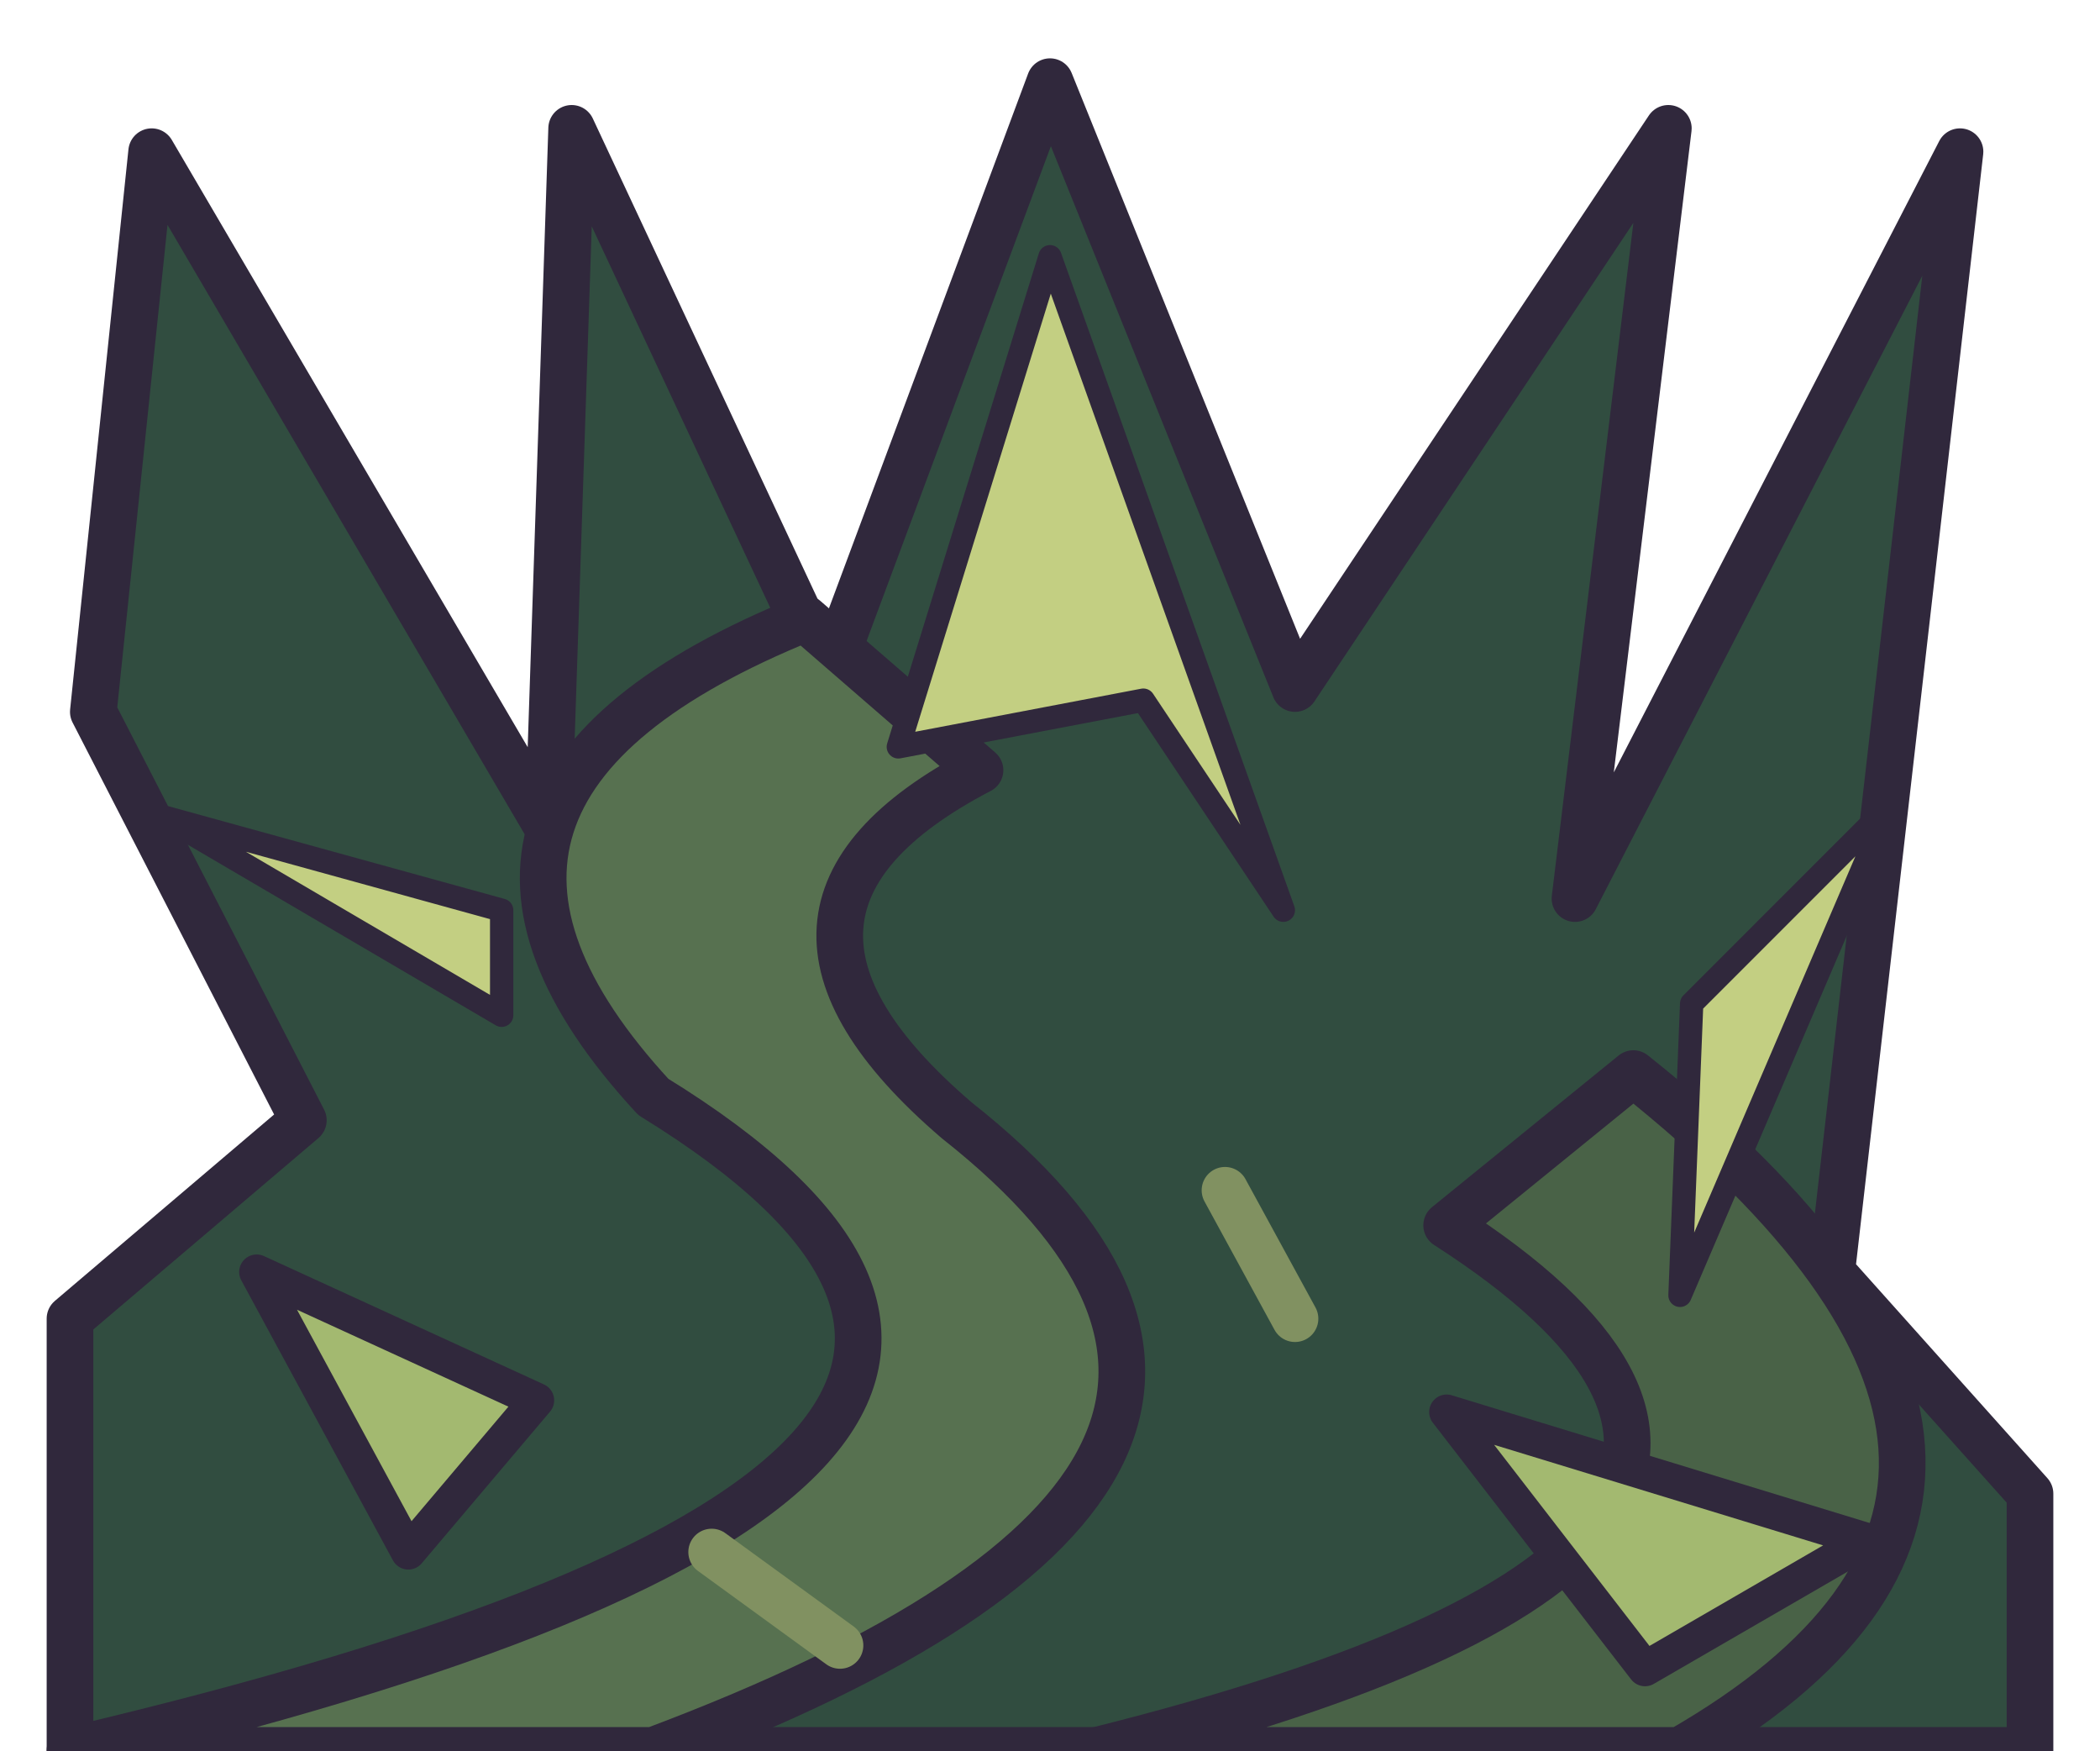
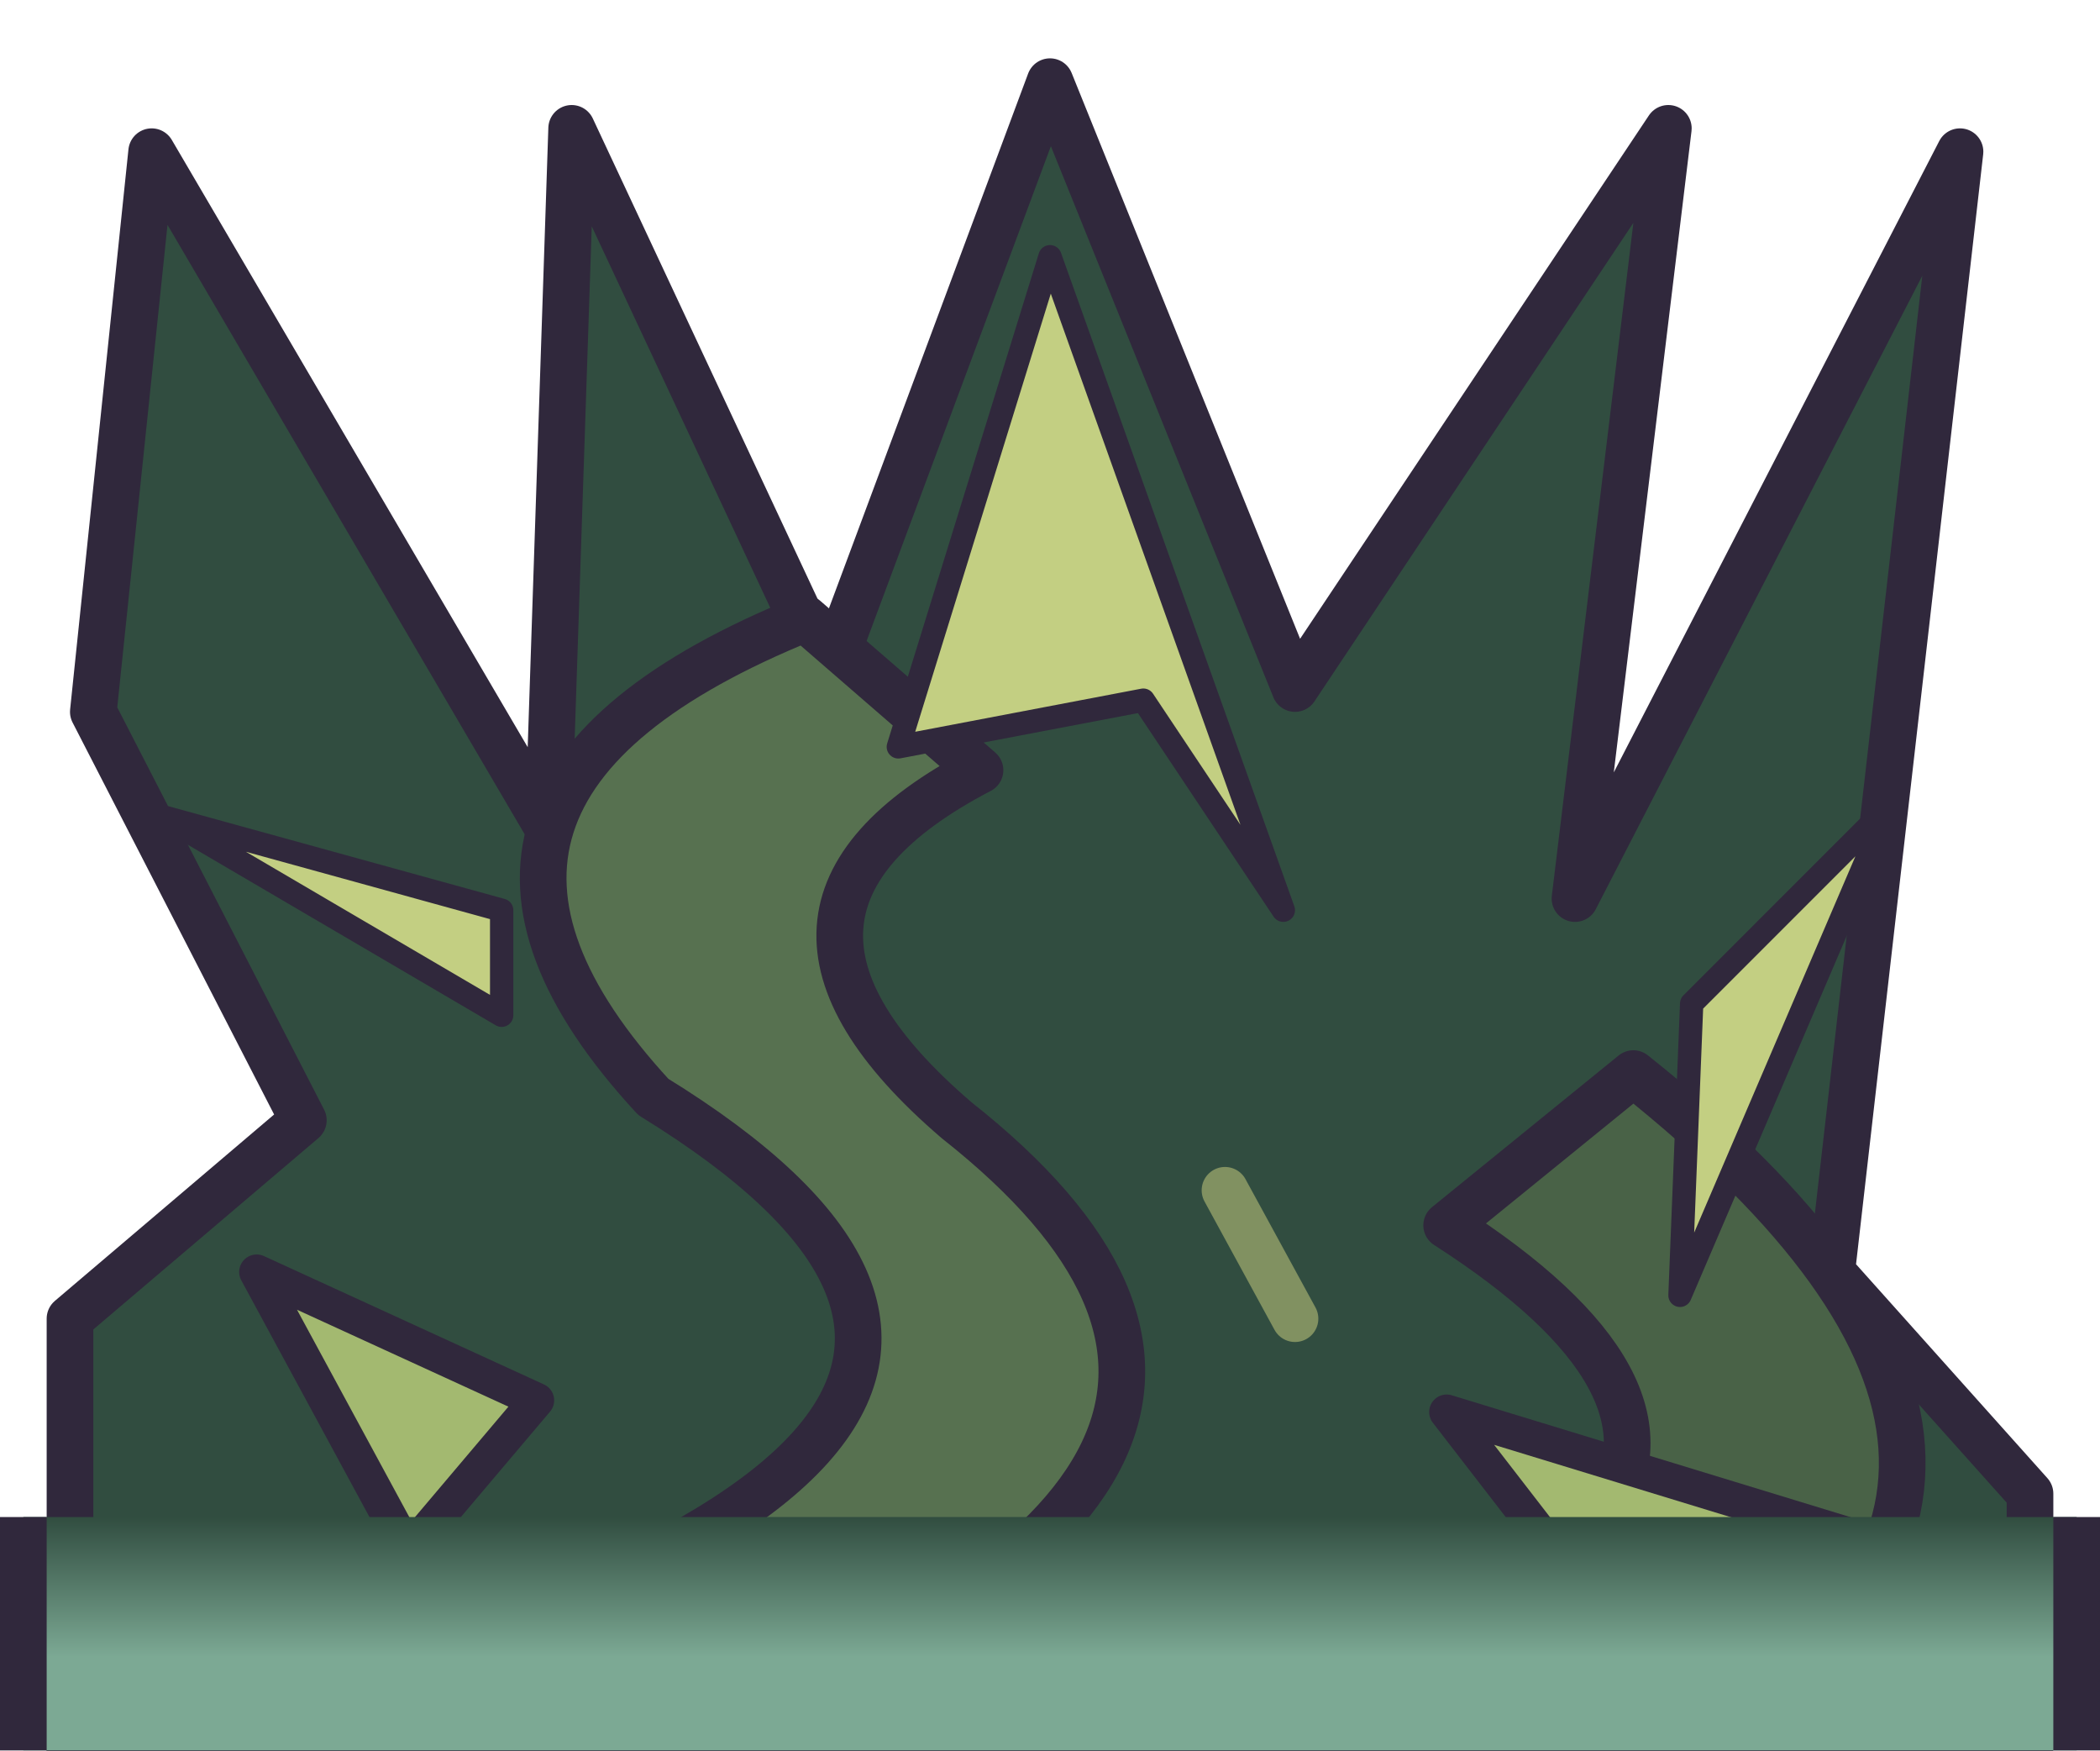
<svg xmlns="http://www.w3.org/2000/svg" width="180" height="150" viewBox="0 0 180 150" role="img" aria-labelledby="title">
+   <defs>
+     <linearGradient id="thorn-bottom-join-gradient" gradientUnits="userSpaceOnUse" x1="0" y1="130" x2="0" y2="150">
+       <stop offset="0" stop-color="#314d40" />
+       <stop offset=".6" stop-color="#7ca994" />
+       <stop offset="1" stop-color="#7ca994" />
+     </linearGradient>
+   </defs>
  <g stroke="#30283c" stroke-width="4" stroke-linecap="round" stroke-linejoin="round">
    <g id="twisted-thorn" fill="#314d40">
      <path d="M6 150V113L26 96L8 61L13 13L47 71L49 11L71 58L90 7L111 59L143 11L135 77L168 13L157 109L174 128V150Z" />
      <path d="M6 150Q108 126 56 94Q32 68 69 53L84 66Q61 78 82 96Q120 126 56 150Z" fill="#577150" />
      <path d="M94 150Q166 132 124 105L140 92Q184 127 144 150Z" fill="#496247" />
      <path d="M90 22L77 64L98 60L110 78Z M14 70L43 87L43 78Z M162 69L144 111L145 86Z" fill="#c3cf82" stroke-width="2" />
      <path d="M46 120L22 109L35 133Z M124 121L160 132L141 143Z" fill="#a3b970" stroke-width="3" />
      <path d="M61 133L72 141M105 102L111 113" fill="none" stroke="#819161" stroke-width="4" />
    </g>
  </g>
+   <g id="stem-join">
+     <path id="join-body" d="M2 130H178V150H2Z" fill="url(#thorn-bottom-join-gradient)" stroke="none" />
+     <path id="join-left-edge" d="M2 130V150" fill="none" stroke="#30283c" stroke-width="4" stroke-linecap="butt" />
+     <path id="join-right-edge" d="M178 130V150" fill="none" stroke="#30283c" stroke-width="4" stroke-linecap="butt" />
+   </g>
</svg>
